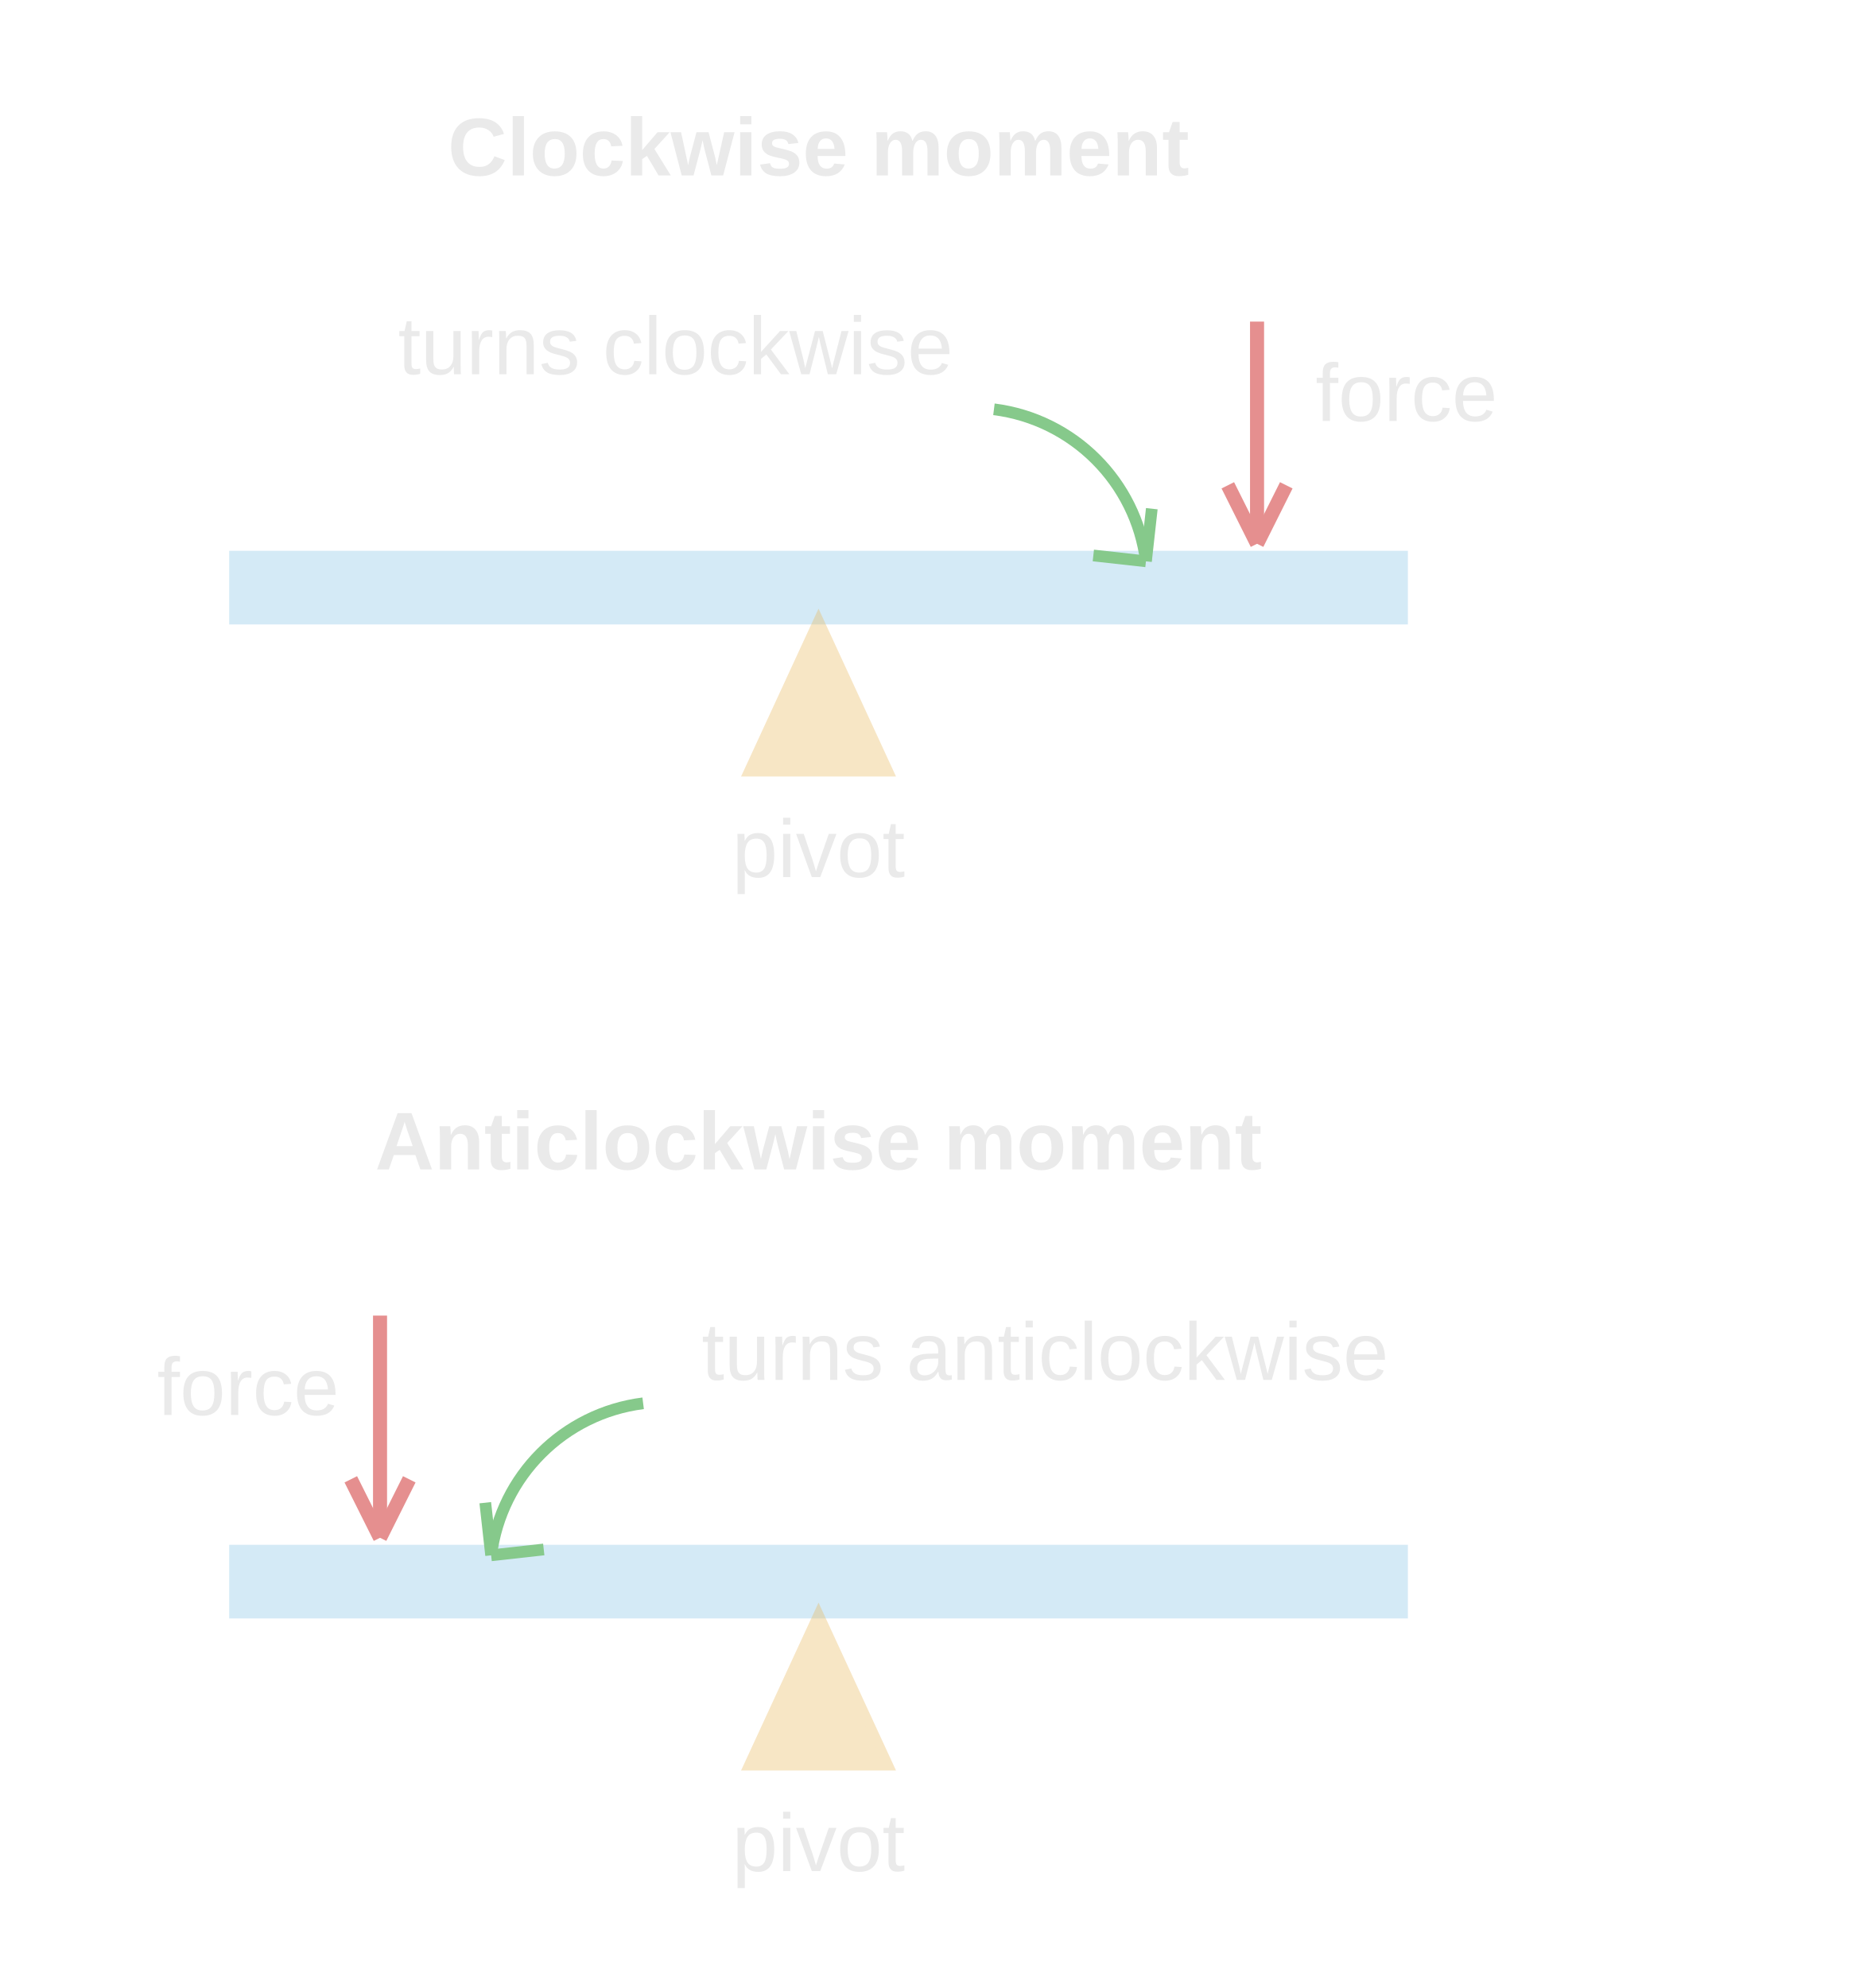
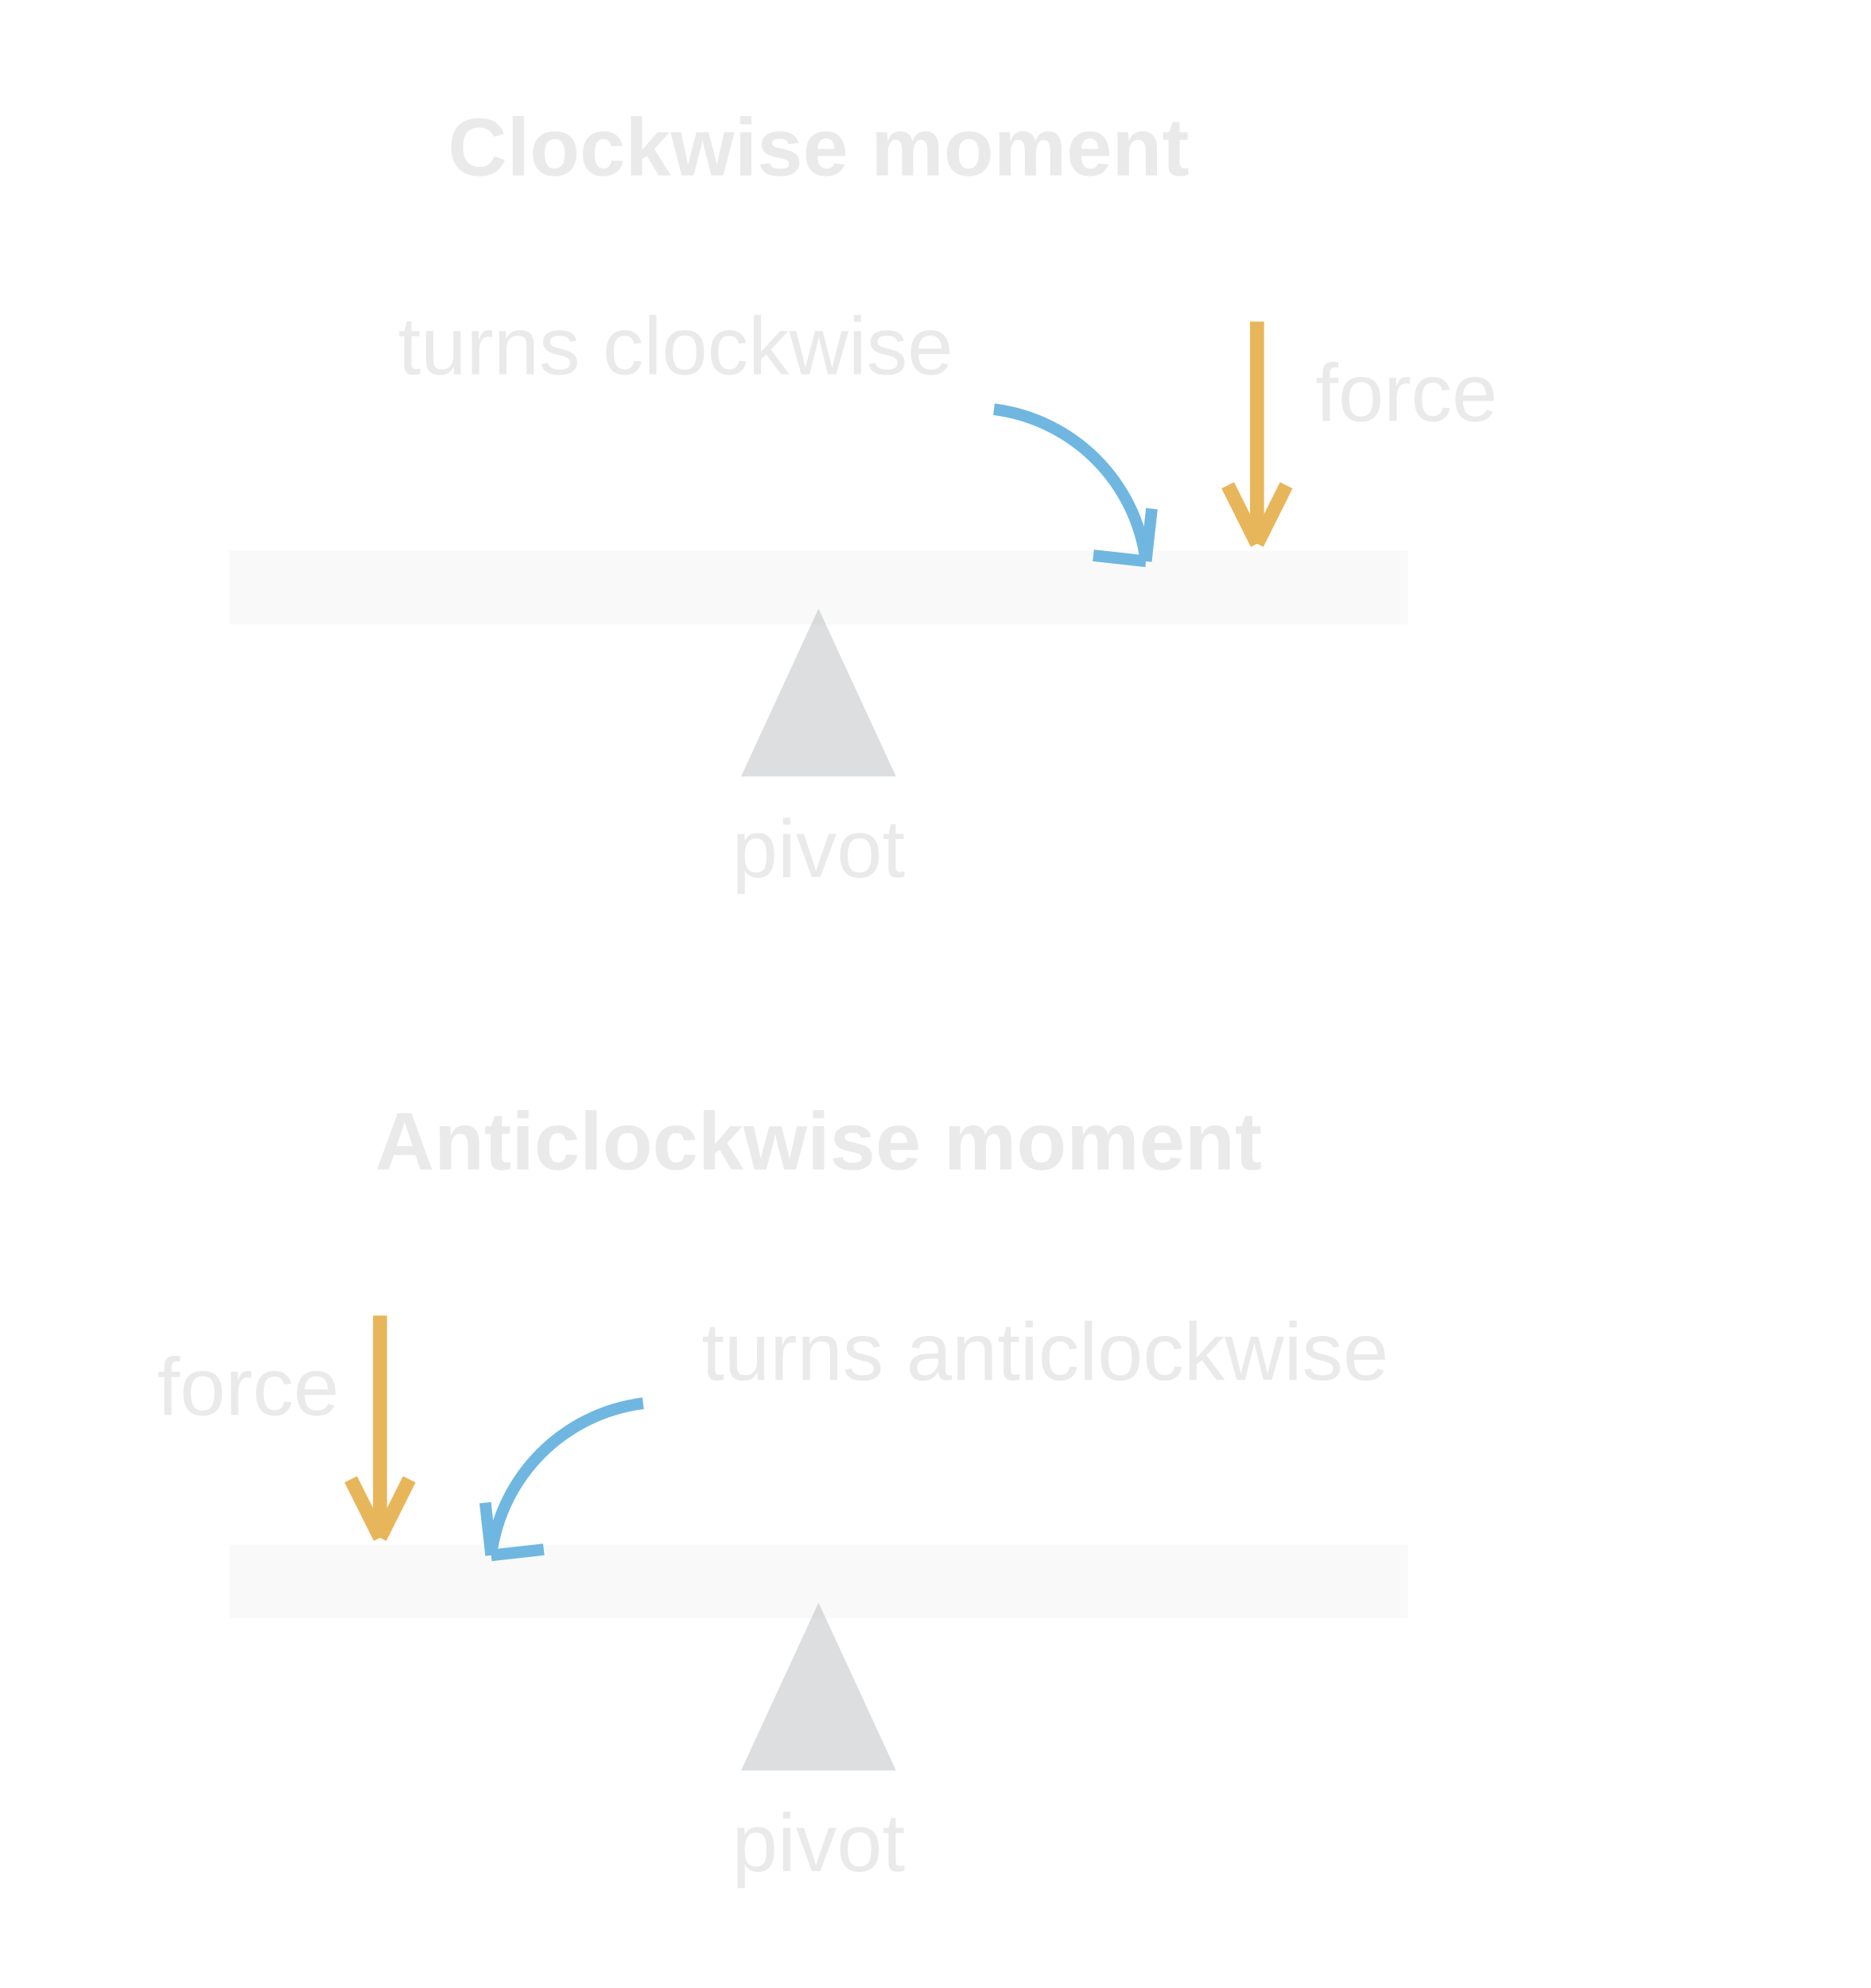
<svg xmlns="http://www.w3.org/2000/svg" viewBox="0 0 320 340" font-family="Segoe UI, Arial, sans-serif">
  <style>
    text { fill:#EAEAEA; }
-     .beam { fill:#6FB7E0; opacity:0.30; stroke:#6FB7E0; stroke-width:1.6; }
-     .pivot { fill:#E8B65A; opacity:0.35; stroke:#E8B65A; stroke-width:1.6; }
-     .force { stroke:#E58F8F; stroke-width:2.4; fill:none; }
-     .turn { stroke:#86C98B; stroke-width:2; fill:none; }
+     .beam { fill:#EAEAEA; opacity:0.30; stroke:#EAEAEA; stroke-width:1.6; }
+     .pivot { fill:#9AA0A6; opacity:0.35; stroke:#9AA0A6; stroke-width:1.6; }
+     .force { stroke:#E8B65A; stroke-width:2.4; fill:none; }
+     .turn { stroke:#6FB7E0; stroke-width:2; fill:none; }
    .lbl { font-size:14px; }
    .ttl { font-size:14px; fill:#EAEAEA; font-weight:bold; }
  </style>
  <text class="ttl" x="140" y="30" text-anchor="middle">Clockwise moment</text>
  <rect class="beam" x="40" y="95" width="200" height="11" />
  <polygon class="pivot" points="128,132 152,132 140,106" />
  <text class="lbl" x="140" y="150" text-anchor="middle">pivot</text>
  <line class="force" x1="215" y1="55" x2="215" y2="93" />
  <path class="force" d="M215,93 l-5,-10 M215,93 l5,-10" />
-   <text class="lbl" x="225" y="72" fill="#E58F8F">force</text>
+   <text class="lbl" x="225" y="72" fill="#E8B65A">force</text>
  <path class="turn" d="M170,70 A30,30 0 0 1 196,96" />
  <path class="turn" d="M196,96 l-9,-1 M196,96 l1,-9" />
-   <text class="lbl" x="163" y="64" text-anchor="end" fill="#86C98B">turns clockwise</text>
+   <text class="lbl" x="163" y="64" text-anchor="end" fill="#6FB7E0">turns clockwise</text>
  <text class="ttl" x="140" y="200" text-anchor="middle">Anticlockwise moment</text>
  <rect class="beam" x="40" y="265" width="200" height="11" />
  <polygon class="pivot" points="128,302 152,302 140,276" />
  <text class="lbl" x="140" y="320" text-anchor="middle">pivot</text>
  <line class="force" x1="65" y1="225" x2="65" y2="263" />
  <path class="force" d="M65,263 l-5,-10 M65,263 l5,-10" />
-   <text class="lbl" x="58" y="242" text-anchor="end" fill="#E58F8F">force</text>
+   <text class="lbl" x="58" y="242" text-anchor="end" fill="#E8B65A">force</text>
  <path class="turn" d="M110,240 A30,30 0 0 0 84,266" />
  <path class="turn" d="M84,266 l9,-1 M84,266 l-1,-9" />
-   <text class="lbl" x="120" y="236" fill="#86C98B">turns anticlockwise</text>
+   <text class="lbl" x="120" y="236" fill="#6FB7E0">turns anticlockwise</text>
</svg>
